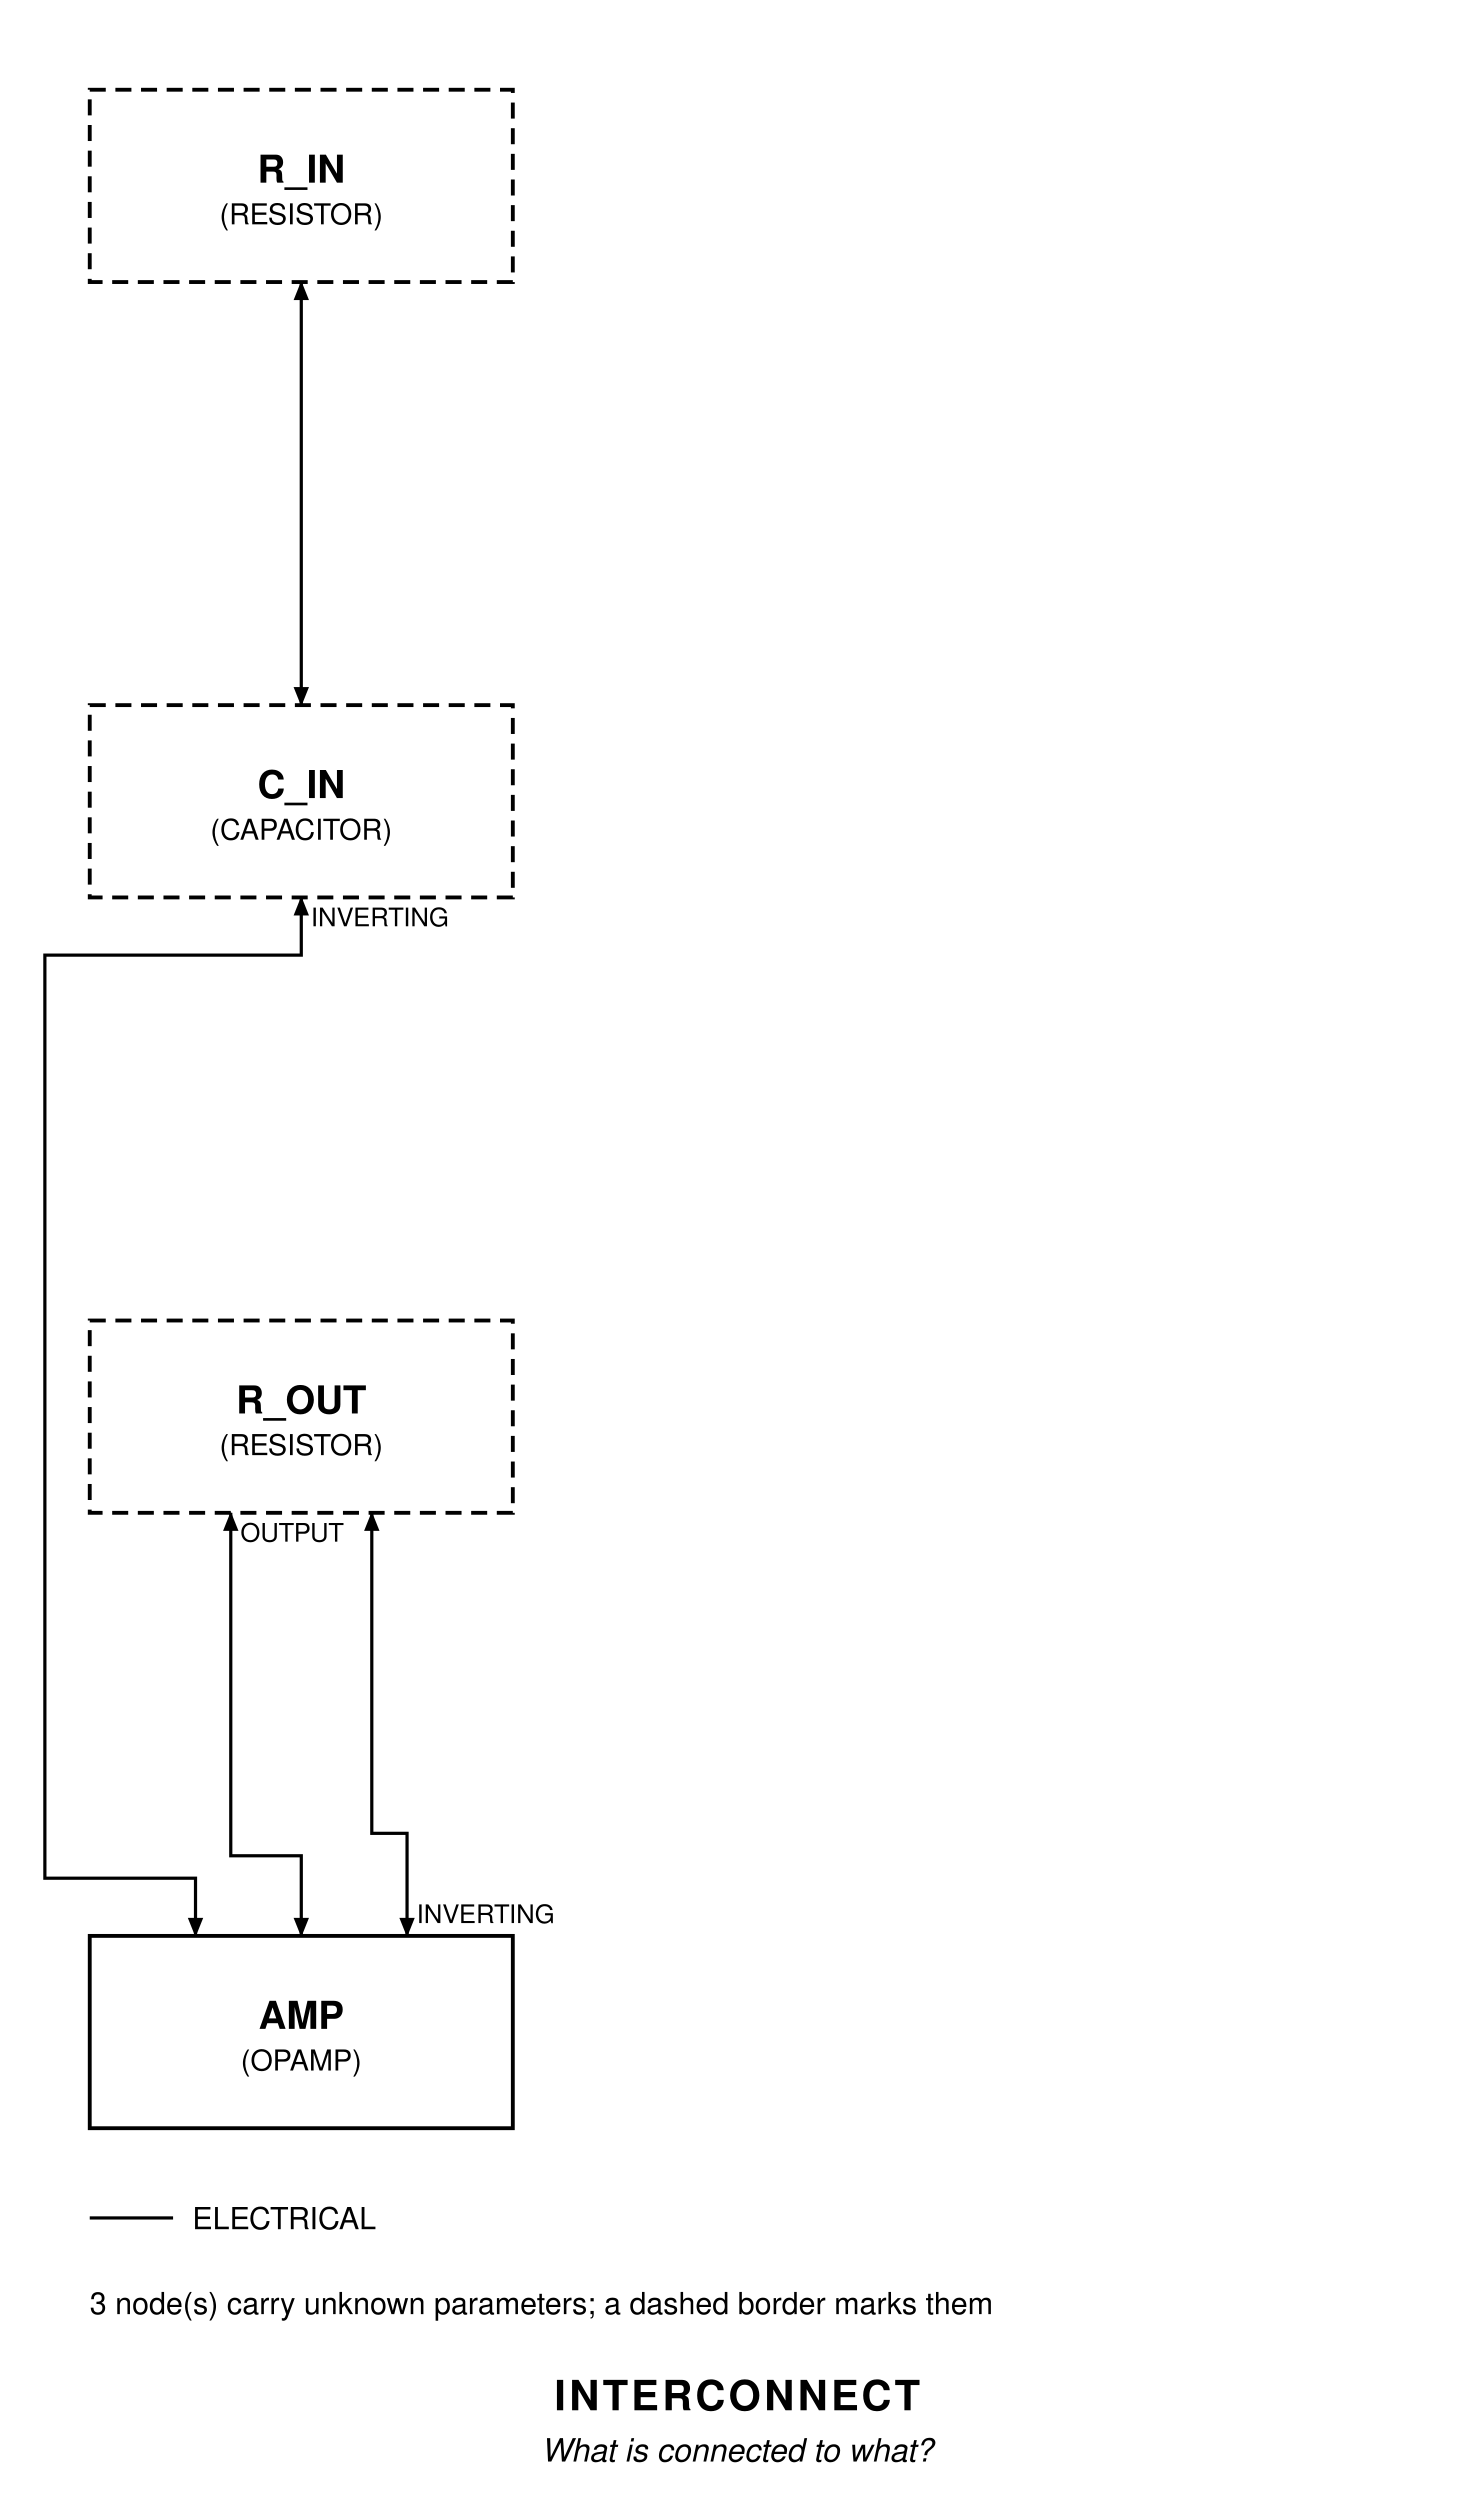
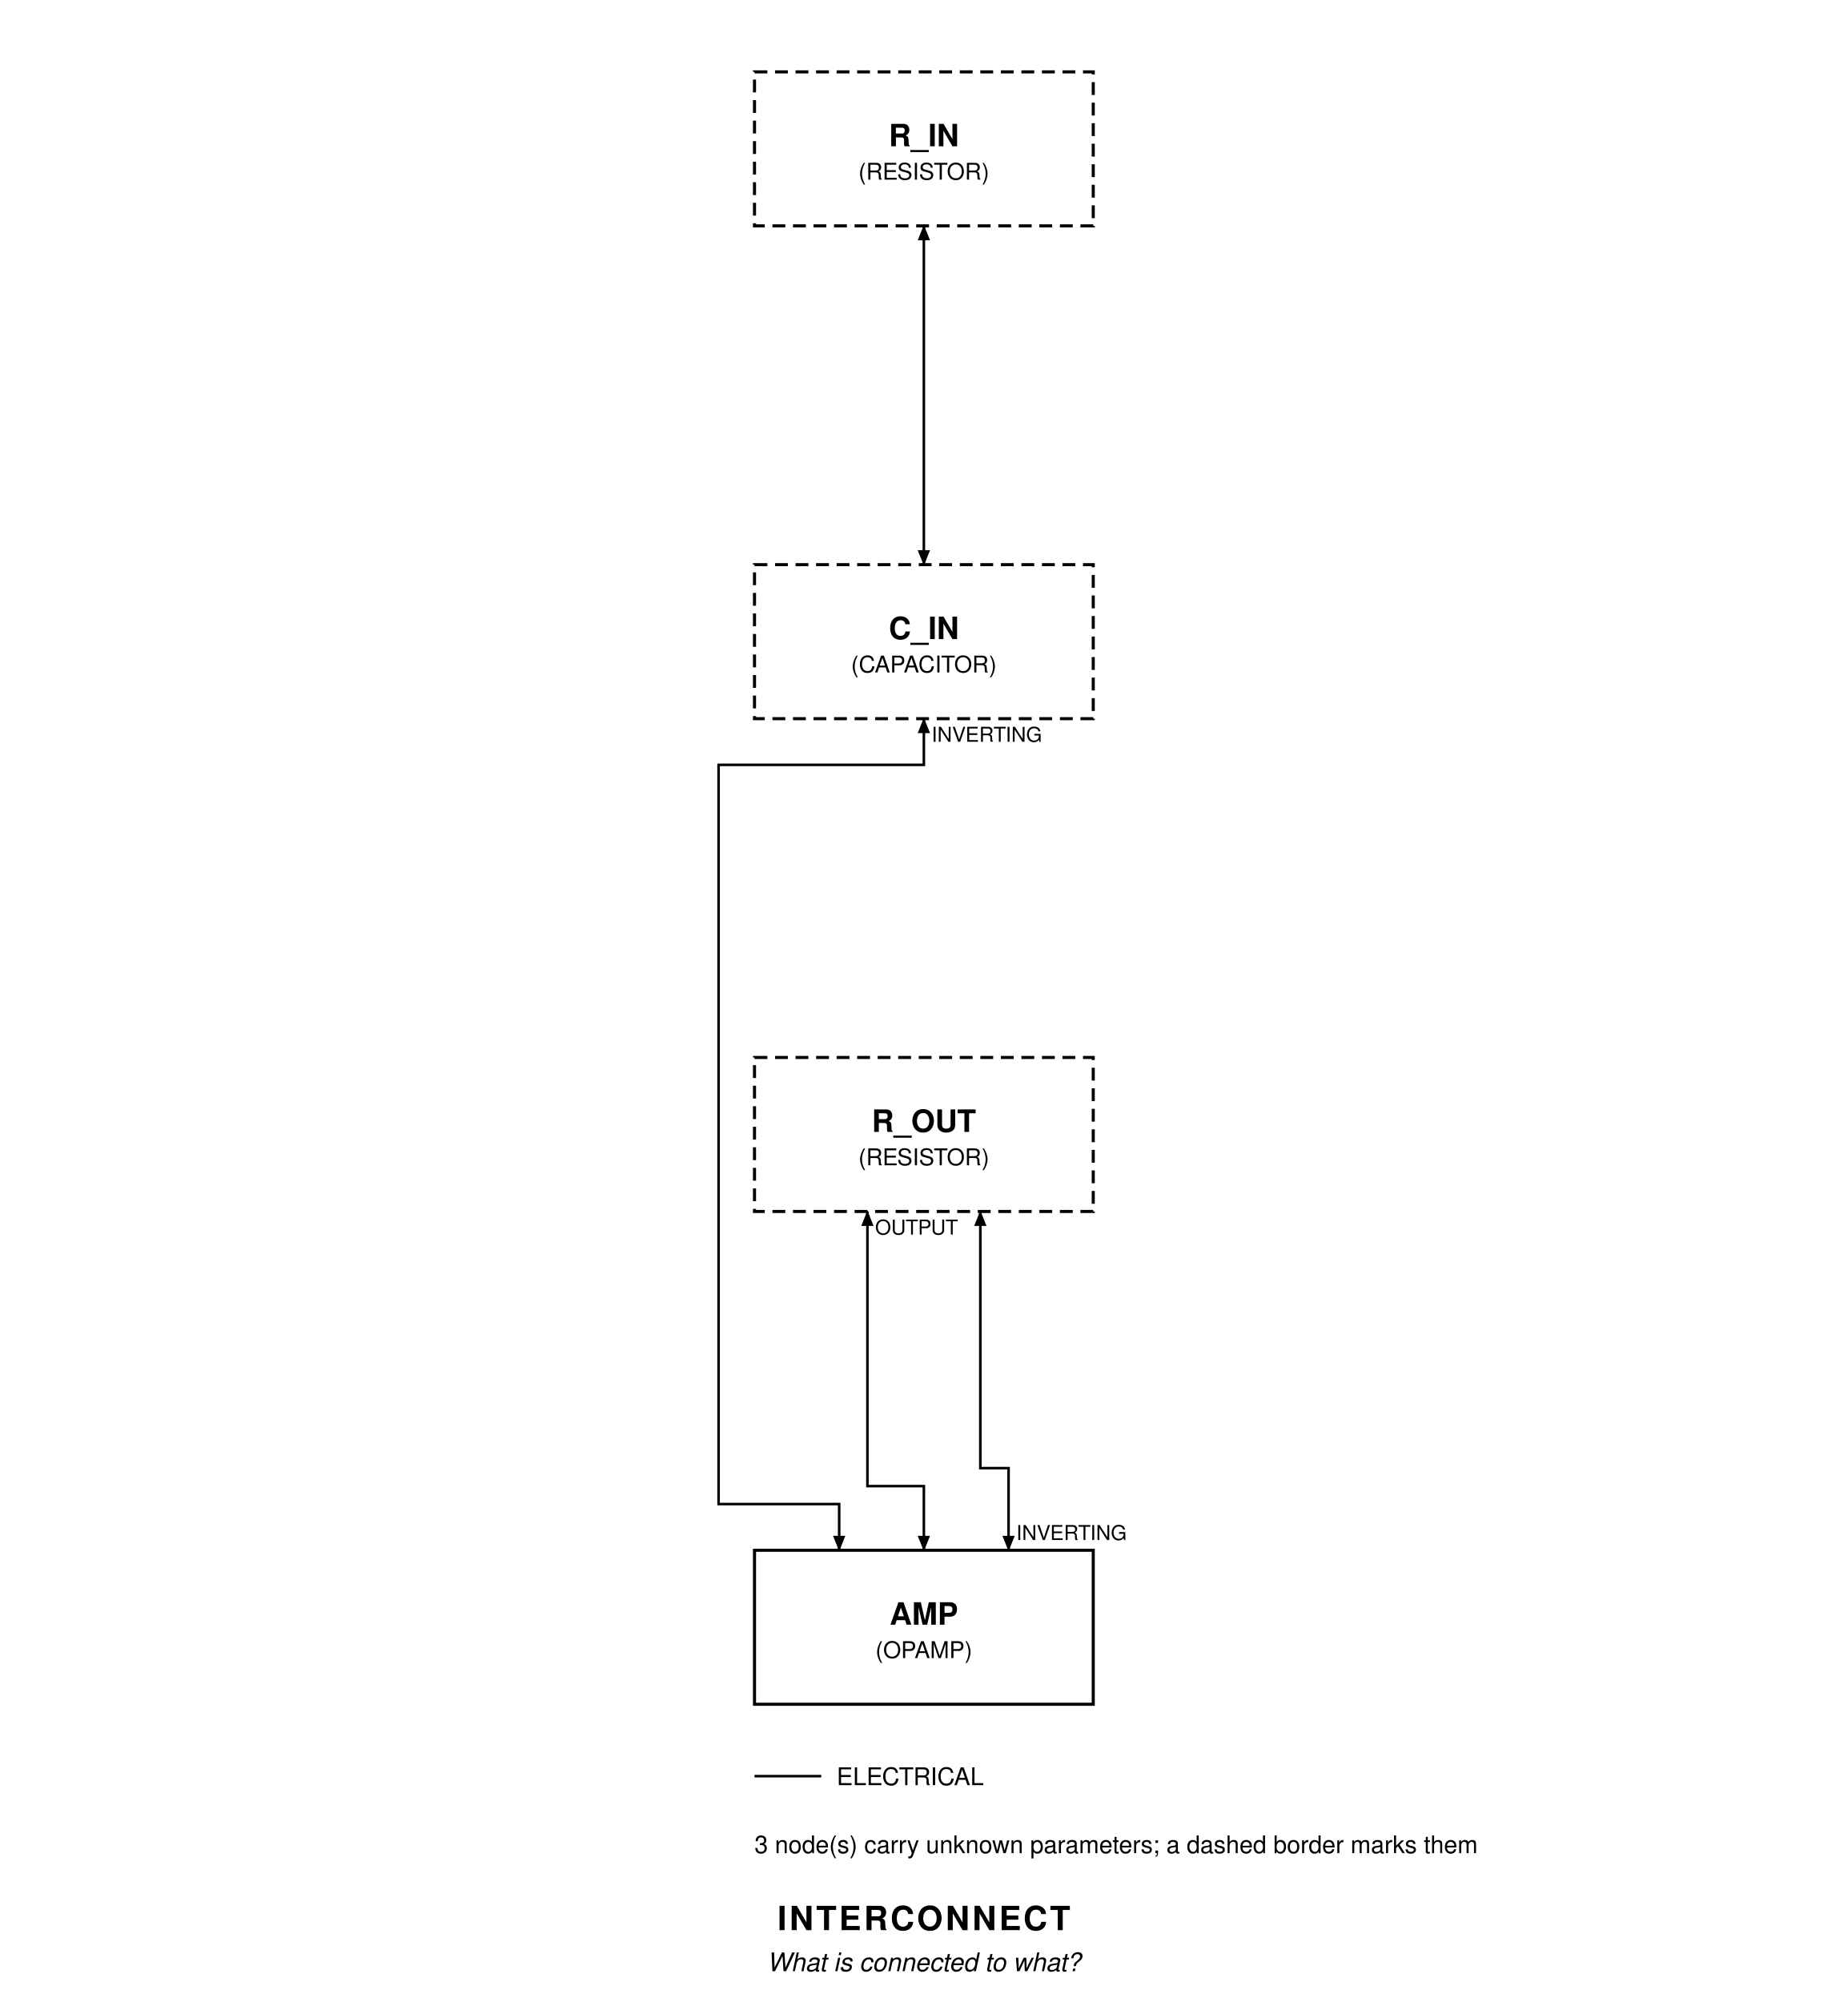
- <svg xmlns="http://www.w3.org/2000/svg" width="460" height="780" viewBox="0 0 460 780" font-family="Helvetica, Arial, sans-serif">
+ <svg xmlns="http://www.w3.org/2000/svg" width="720" height="780" viewBox="0 0 720 780" font-family="Helvetica, Arial, sans-serif">
  <defs>
    <marker id="arrow" viewBox="0 0 8 8" refX="7.5" refY="4" markerWidth="6" markerHeight="6" orient="auto-start-reverse">
      <path d="M0,0.8 L8,4 L0,7.2 Z" fill="#000000" />
    </marker>
  </defs>
-   <polyline points="94.0,280.0 94.0,298.0 14.0,298.0 14.0,586.0 61.0,586.0 61.0,604.0" fill="none" stroke="#000000" stroke-width="1" marker-start="url(#arrow)" marker-end="url(#arrow)" />
-   <polyline points="94.0,88.0 94.0,202.0 94.0,202.0 94.0,220.0" fill="none" stroke="#000000" stroke-width="1" marker-start="url(#arrow)" marker-end="url(#arrow)" />
-   <polyline points="72.0,472.0 72.0,579.0 94.0,579.0 94.0,604.0" fill="none" stroke="#000000" stroke-width="1" marker-start="url(#arrow)" marker-end="url(#arrow)" />
-   <polyline points="127.0,604.0 127.0,572.0 116.0,572.0 116.0,472.0" fill="none" stroke="#000000" stroke-width="1" marker-start="url(#arrow)" marker-end="url(#arrow)" />
-   <g>
-     <rect x="28" y="220" width="132" height="60" fill="none" stroke="#000000" stroke-width="1.2" stroke-dasharray="5 3" />
-     <text x="94" y="249.0" text-anchor="middle" font-size="12" font-weight="bold" fill="#000000">C_IN</text>
-     <text x="94" y="262.0" text-anchor="middle" font-size="9" fill="#000000">(CAPACITOR)</text>
+   <g transform="translate(266,0)">
+     <polyline points="94.0,280.0 94.0,298.0 14.0,298.0 14.0,586.0 61.0,586.0 61.0,604.0" fill="none" stroke="#000000" stroke-width="1" marker-start="url(#arrow)" marker-end="url(#arrow)" />
+     <polyline points="94.0,88.0 94.0,202.0 94.0,202.0 94.0,220.0" fill="none" stroke="#000000" stroke-width="1" marker-start="url(#arrow)" marker-end="url(#arrow)" />
+     <polyline points="72.0,472.0 72.0,579.0 94.0,579.0 94.0,604.0" fill="none" stroke="#000000" stroke-width="1" marker-start="url(#arrow)" marker-end="url(#arrow)" />
+     <polyline points="127.0,604.0 127.0,572.0 116.0,572.0 116.0,472.0" fill="none" stroke="#000000" stroke-width="1" marker-start="url(#arrow)" marker-end="url(#arrow)" />
+     <g>
+       <rect x="28" y="220" width="132" height="60" fill="none" stroke="#000000" stroke-width="1.2" stroke-dasharray="5 3" />
+       <text x="94" y="249.0" text-anchor="middle" font-size="12" font-weight="bold" fill="#000000">C_IN</text>
+       <text x="94" y="262.0" text-anchor="middle" font-size="9" fill="#000000">(CAPACITOR)</text>
+     </g>
+     <g>
+       <rect x="28" y="28" width="132" height="60" fill="none" stroke="#000000" stroke-width="1.2" stroke-dasharray="5 3" />
+       <text x="94" y="57.0" text-anchor="middle" font-size="12" font-weight="bold" fill="#000000">R_IN</text>
+       <text x="94" y="70.0" text-anchor="middle" font-size="9" fill="#000000">(RESISTOR)</text>
+     </g>
+     <g>
+       <rect x="28" y="412" width="132" height="60" fill="none" stroke="#000000" stroke-width="1.2" stroke-dasharray="5 3" />
+       <text x="94" y="441.0" text-anchor="middle" font-size="12" font-weight="bold" fill="#000000">R_OUT</text>
+       <text x="94" y="454.0" text-anchor="middle" font-size="9" fill="#000000">(RESISTOR)</text>
+     </g>
+     <g>
+       <rect x="28" y="604" width="132" height="60" fill="none" stroke="#000000" stroke-width="1.2" />
+       <text x="94" y="633.0" text-anchor="middle" font-size="12" font-weight="bold" fill="#000000">AMP</text>
+       <text x="94" y="646.0" text-anchor="middle" font-size="9" fill="#000000">(OPAMP)</text>
+     </g>
+     <text x="97.0" y="289.0" text-anchor="start" font-size="8" fill="#000000">INVERTING</text>
+     <text x="75.0" y="481.0" text-anchor="start" font-size="8" fill="#000000">OUTPUT</text>
+     <text x="130.0" y="600.0" text-anchor="start" font-size="8" fill="#000000">INVERTING</text>
+     <line x1="28" y1="692" x2="54" y2="692" stroke="#000000" stroke-width="1" />
+     <text x="60" y="695.5" font-size="9.5" fill="#000000">ELECTRICAL</text>
+     <text x="28" y="722" font-size="9.5" fill="#000000">3 node(s) carry unknown parameters; a dashed border marks them</text>
  </g>
-   <g>
-     <rect x="28" y="28" width="132" height="60" fill="none" stroke="#000000" stroke-width="1.2" stroke-dasharray="5 3" />
-     <text x="94" y="57.0" text-anchor="middle" font-size="12" font-weight="bold" fill="#000000">R_IN</text>
-     <text x="94" y="70.0" text-anchor="middle" font-size="9" fill="#000000">(RESISTOR)</text>
-   </g>
-   <g>
-     <rect x="28" y="412" width="132" height="60" fill="none" stroke="#000000" stroke-width="1.2" stroke-dasharray="5 3" />
-     <text x="94" y="441.0" text-anchor="middle" font-size="12" font-weight="bold" fill="#000000">R_OUT</text>
-     <text x="94" y="454.0" text-anchor="middle" font-size="9" fill="#000000">(RESISTOR)</text>
-   </g>
-   <g>
-     <rect x="28" y="604" width="132" height="60" fill="none" stroke="#000000" stroke-width="1.2" />
-     <text x="94" y="633.0" text-anchor="middle" font-size="12" font-weight="bold" fill="#000000">AMP</text>
-     <text x="94" y="646.0" text-anchor="middle" font-size="9" fill="#000000">(OPAMP)</text>
-   </g>
-   <text x="97.0" y="289.0" text-anchor="start" font-size="8" fill="#000000">INVERTING</text>
-   <text x="75.0" y="481.0" text-anchor="start" font-size="8" fill="#000000">OUTPUT</text>
-   <text x="130.0" y="600.0" text-anchor="start" font-size="8" fill="#000000">INVERTING</text>
-   <line x1="28" y1="692" x2="54" y2="692" stroke="#000000" stroke-width="1" />
-   <text x="60" y="695.5" font-size="9.5" fill="#000000">ELECTRICAL</text>
-   <text x="28" y="722" font-size="9.5" fill="#000000">3 node(s) carry unknown parameters; a dashed border marks them</text>
-   <text x="230.0" y="752" text-anchor="middle" font-size="13" font-weight="bold" letter-spacing="0.08em" fill="#000000">INTERCONNECT</text>
-   <text x="230.0" y="768" text-anchor="middle" font-size="10" font-style="italic" fill="#000000">What is connected to what?</text>
+   <text x="360.0" y="752" text-anchor="middle" font-size="13" font-weight="bold" letter-spacing="0.08em" fill="#000000">INTERCONNECT</text>
+   <text x="360.0" y="768" text-anchor="middle" font-size="10" font-style="italic" fill="#000000">What is connected to what?</text>
</svg>
